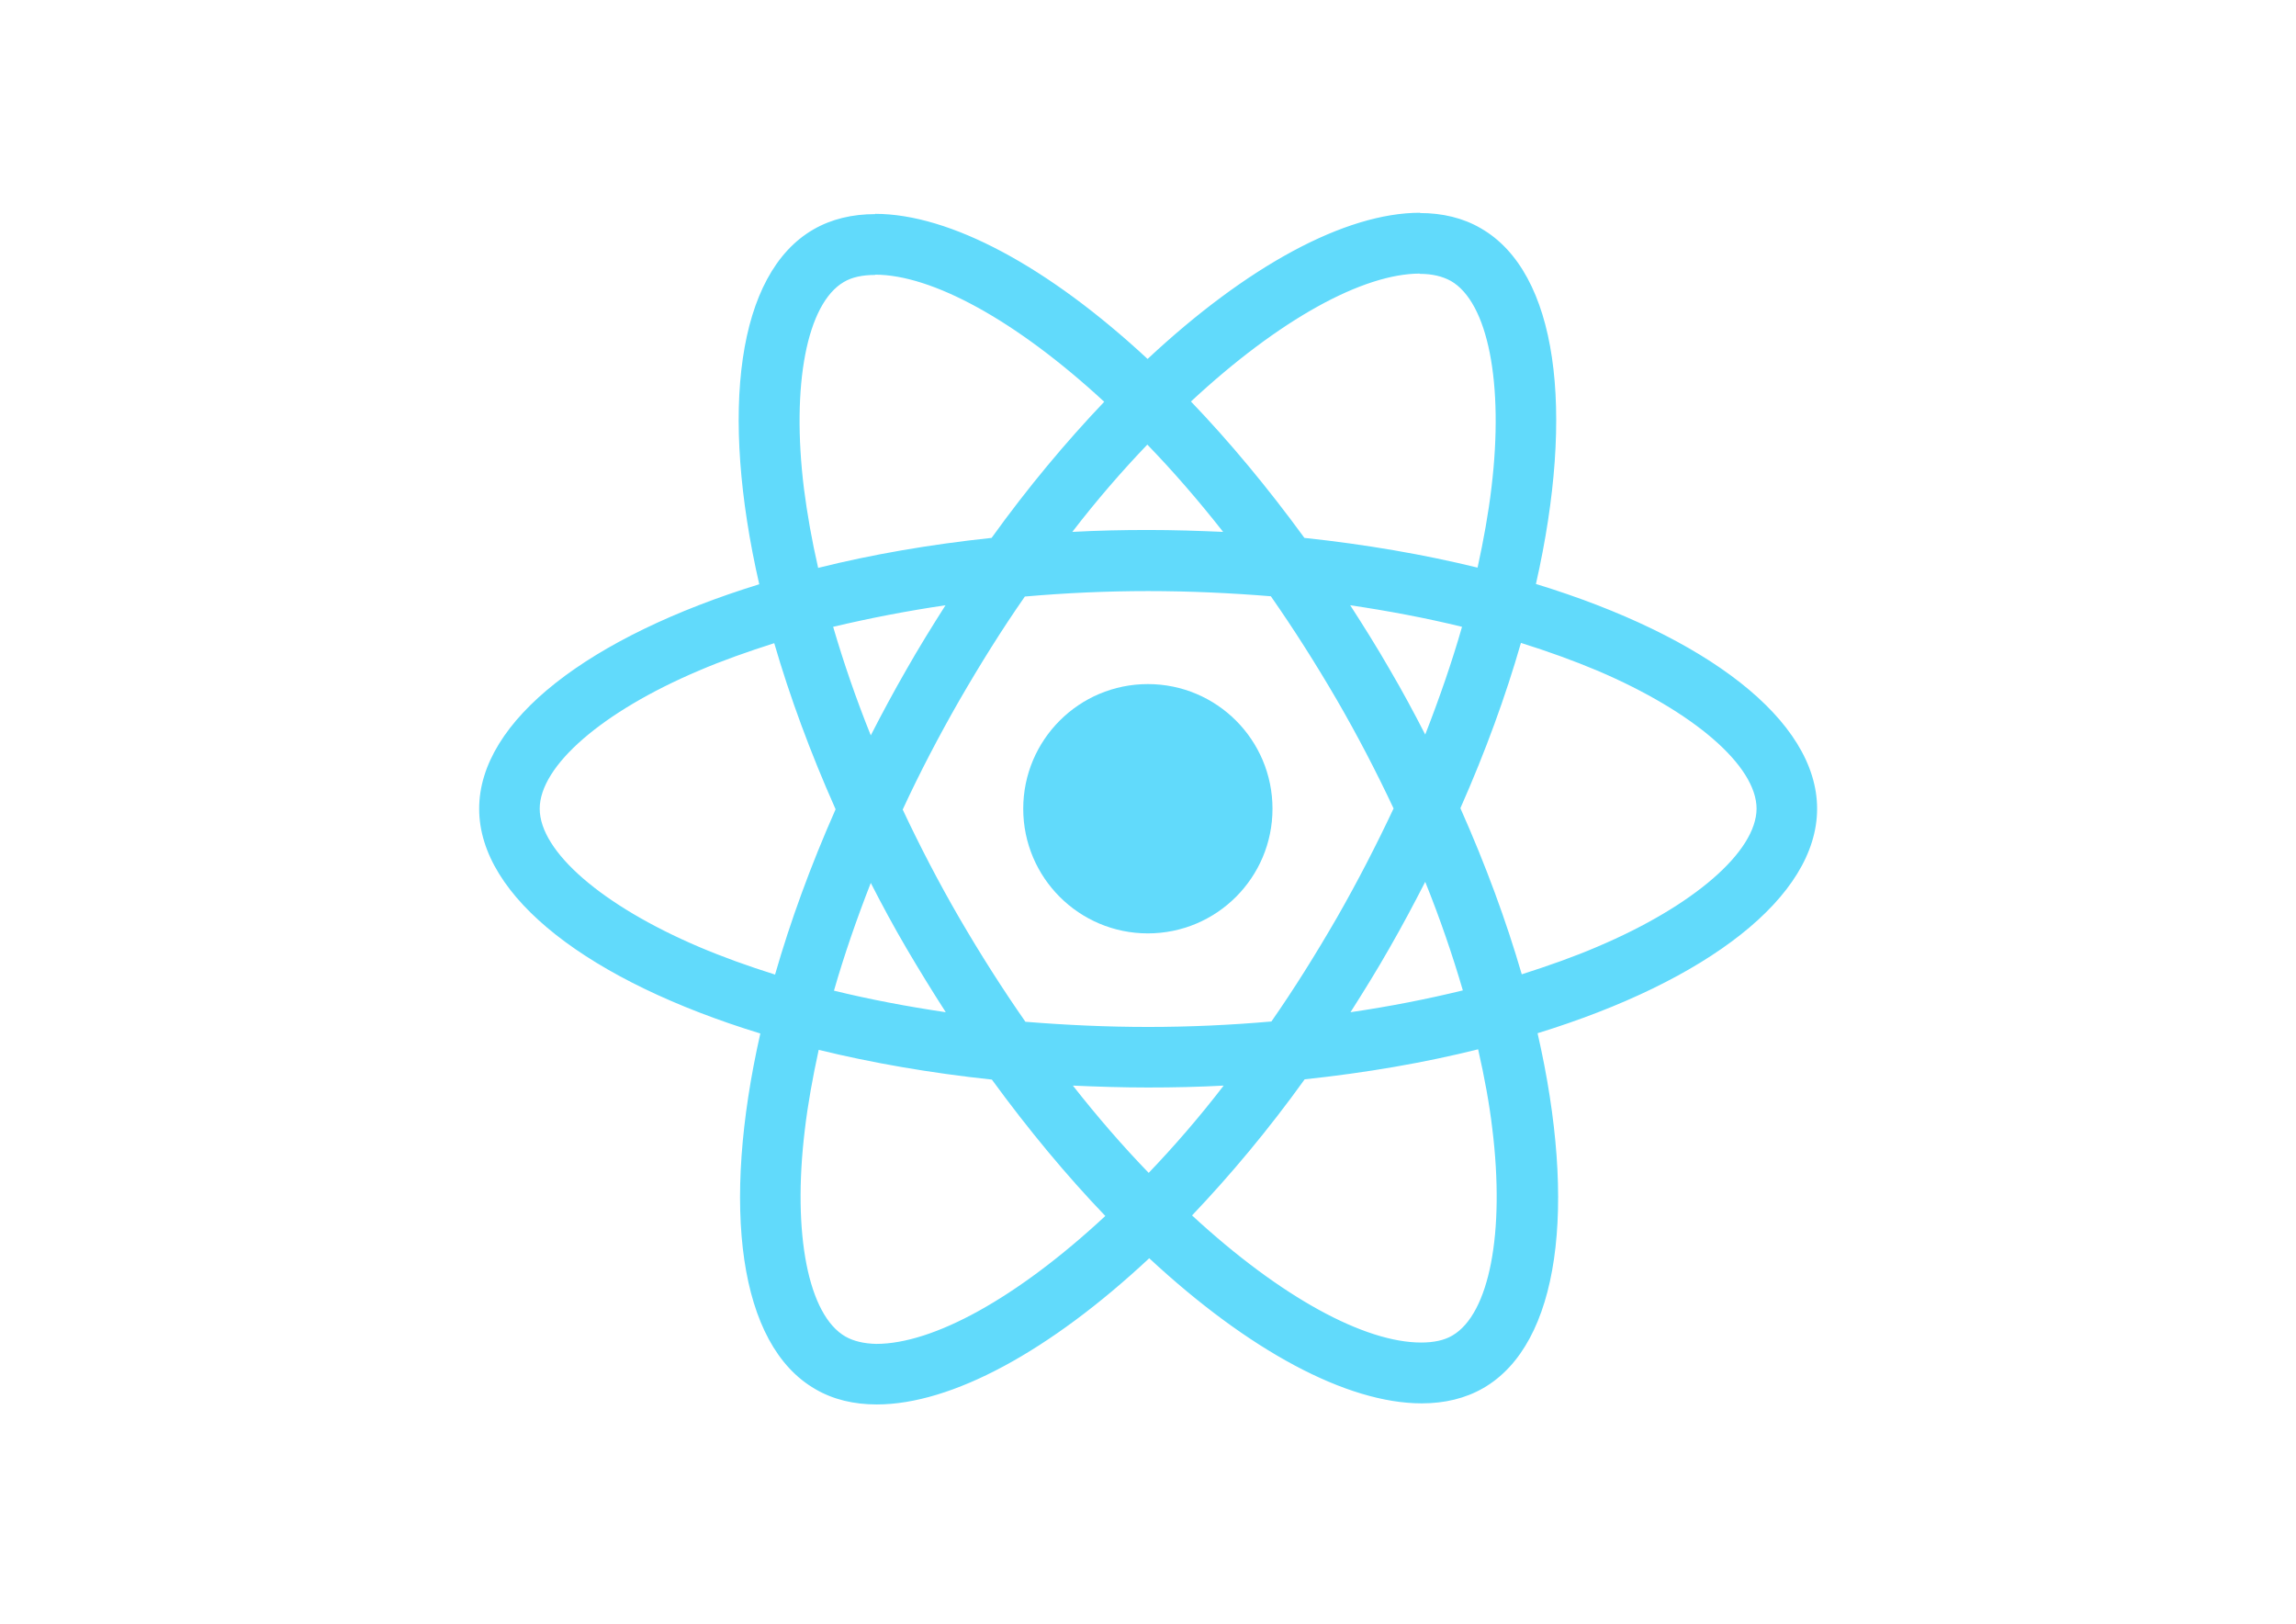
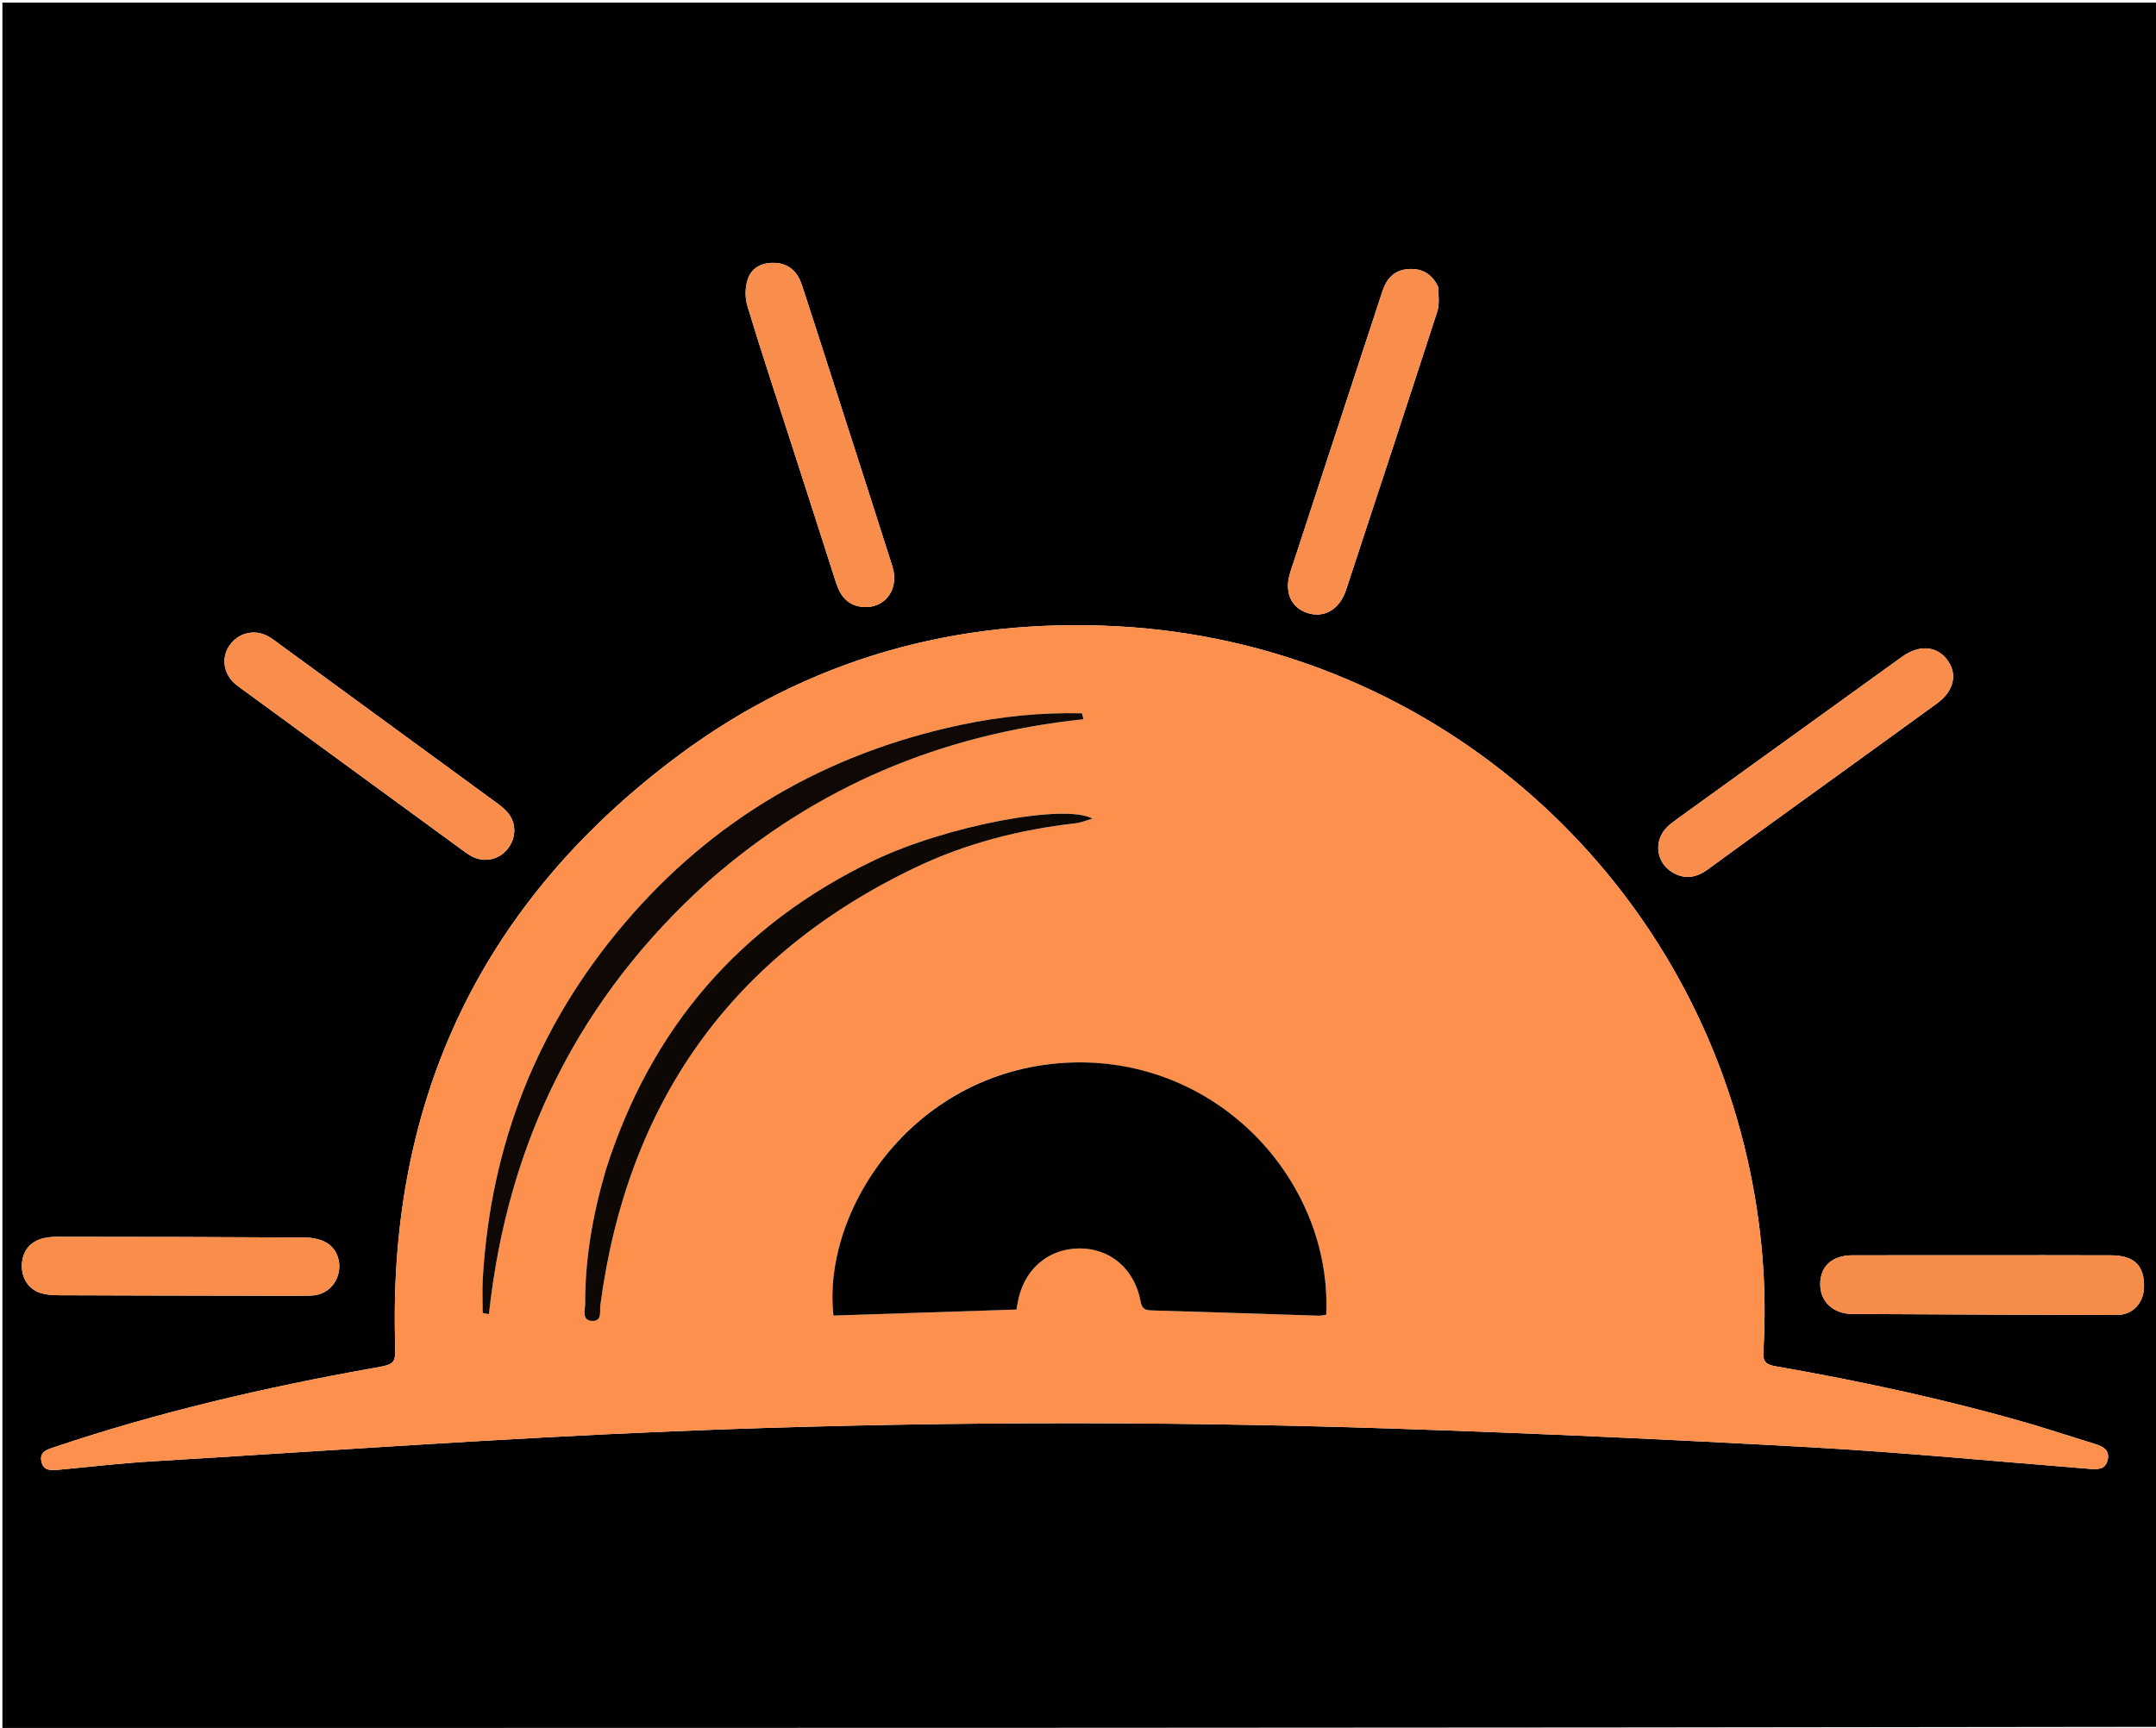
- <svg xmlns="http://www.w3.org/2000/svg" viewBox="0 0 841.9 595.3">
-   <g fill="#61DAFB">
-     <path d="M666.3 296.5c0-32.5-40.7-63.3-103.1-82.4 14.4-63.6 8-114.2-20.2-130.4-6.5-3.8-14.1-5.6-22.4-5.6v22.3c4.6 0 8.3.9 11.4 2.6 13.6 7.8 19.5 37.5 14.9 75.7-1.1 9.4-2.9 19.3-5.1 29.4-19.6-4.8-41-8.5-63.5-10.9-13.5-18.5-27.5-35.3-41.6-50 32.6-30.3 63.2-46.9 84-46.9V78c-27.5 0-63.5 19.6-99.9 53.6-36.4-33.8-72.4-53.2-99.9-53.2v22.3c20.7 0 51.4 16.5 84 46.6-14 14.7-28 31.4-41.3 49.9-22.6 2.4-44 6.1-63.6 11-2.3-10-4-19.7-5.2-29-4.7-38.2 1.1-67.9 14.6-75.8 3-1.8 6.9-2.6 11.5-2.6V78.5c-8.4 0-16 1.8-22.6 5.6-28.1 16.2-34.4 66.7-19.9 130.1-62.2 19.2-102.7 49.9-102.7 82.3 0 32.5 40.7 63.3 103.1 82.4-14.4 63.6-8 114.2 20.2 130.4 6.5 3.8 14.1 5.6 22.5 5.6 27.5 0 63.5-19.6 99.9-53.6 36.4 33.8 72.4 53.2 99.9 53.2 8.4 0 16-1.8 22.6-5.6 28.1-16.2 34.4-66.7 19.9-130.1 62-19.1 102.5-49.9 102.5-82.3zm-130.2-66.7c-3.7 12.9-8.3 26.2-13.5 39.5-4.1-8-8.4-16-13.1-24-4.6-8-9.5-15.8-14.4-23.4 14.2 2.1 27.9 4.7 41 7.9zm-45.8 106.5c-7.8 13.5-15.8 26.3-24.1 38.2-14.9 1.3-30 2-45.2 2-15.1 0-30.2-.7-45-1.9-8.3-11.9-16.4-24.6-24.2-38-7.6-13.1-14.5-26.4-20.8-39.8 6.2-13.4 13.2-26.8 20.7-39.9 7.8-13.5 15.8-26.3 24.1-38.2 14.9-1.3 30-2 45.2-2 15.1 0 30.2.7 45 1.9 8.3 11.9 16.4 24.6 24.2 38 7.6 13.1 14.5 26.4 20.8 39.8-6.3 13.4-13.2 26.8-20.7 39.9zm32.3-13c5.4 13.4 10 26.8 13.8 39.8-13.1 3.2-26.9 5.9-41.2 8 4.9-7.7 9.8-15.6 14.4-23.7 4.6-8 8.9-16.1 13-24.1zM421.2 430c-9.3-9.6-18.6-20.3-27.8-32 9 .4 18.2.7 27.5.7 9.4 0 18.7-.2 27.8-.7-9 11.7-18.3 22.4-27.5 32zm-74.4-58.9c-14.2-2.1-27.9-4.7-41-7.9 3.7-12.9 8.3-26.2 13.5-39.5 4.1 8 8.4 16 13.1 24 4.7 8 9.5 15.8 14.4 23.4zM420.7 163c9.3 9.6 18.6 20.3 27.8 32-9-.4-18.2-.7-27.5-.7-9.4 0-18.7.2-27.8.7 9-11.7 18.3-22.4 27.5-32zm-74 58.9c-4.9 7.7-9.8 15.6-14.4 23.7-4.6 8-8.9 16-13 24-5.4-13.4-10-26.8-13.8-39.8 13.1-3.1 26.9-5.8 41.2-7.9zm-90.5 125.2c-35.4-15.1-58.3-34.9-58.3-50.6 0-15.7 22.9-35.6 58.3-50.6 8.6-3.7 18-7 27.7-10.1 5.7 19.6 13.2 40 22.5 60.9-9.2 20.8-16.6 41.1-22.2 60.6-9.9-3.1-19.3-6.5-28-10.2zM310 490c-13.6-7.8-19.5-37.5-14.9-75.7 1.1-9.4 2.9-19.3 5.1-29.4 19.6 4.8 41 8.5 63.5 10.9 13.5 18.5 27.5 35.3 41.6 50-32.6 30.3-63.2 46.9-84 46.9-4.5-.1-8.3-1-11.3-2.7zm237.2-76.2c4.7 38.2-1.1 67.9-14.6 75.8-3 1.8-6.9 2.6-11.5 2.6-20.7 0-51.4-16.5-84-46.6 14-14.7 28-31.4 41.3-49.9 22.6-2.4 44-6.1 63.6-11 2.3 10.1 4.1 19.8 5.2 29.1zm38.5-66.7c-8.6 3.7-18 7-27.7 10.1-5.7-19.6-13.2-40-22.5-60.9 9.2-20.8 16.6-41.1 22.2-60.6 9.9 3.1 19.3 6.5 28.1 10.2 35.4 15.1 58.3 34.9 58.3 50.6-.1 15.7-23 35.6-58.4 50.6zM320.8 78.4z" />
-     <circle cx="420.9" cy="296.5" r="45.7" />
-     <path d="M520.5 78.1z" />
-   </g>
+ <svg xmlns="http://www.w3.org/2000/svg" version="1.1" id="Layer_1" x="0px" y="0px" width="100%" viewBox="0 0 892 715" enable-background="new 0 0 892 715" xml:space="preserve">
+   <path fill="#010000" opacity="1" stroke="none" d=" M1,715   C1,477.043 1,239.085 1,1.064   C298.237,1.064 595.475,1.064 893,1.064   C893,238.695 893,476.389 892.544,714.542   C595.059,714.999 298.029,715 1,715  M842.629,589.951   C807.093,579.514 770.958,571.679 734.496,565.329   C730.577,564.646 729.305,563.351 729.553,559.238   C731.17,532.458 728.891,505.943 722.98,479.789   C695.045,356.186 589.037,266.041 462.508,259.164   C395.979,255.548 334.634,272.54 281.014,312.373   C200.059,372.512 160.819,453.679 163.456,554.74   C163.708,564.422 163.898,564.405 154.414,566.097   C109.746,574.067 65.634,584.28 22.587,598.79   C19.7,599.763 16.336,600.572 17.098,604.594   C17.906,608.854 21.398,608.442 24.67,608.135   C37.278,606.952 49.871,605.48 62.505,604.718   C134.195,600.397 205.854,595.245 277.602,592.288   C377.201,588.184 476.889,587.839 576.535,591.14   C634.158,593.048 691.768,595.662 749.334,598.871   C787.757,601.012 826.09,604.753 864.463,607.796   C867.775,608.059 871.1,608.207 872.018,604.049   C872.93,599.916 870.006,598.518 866.769,597.505   C858.979,595.067 851.196,592.606 842.629,589.951  M595.017,118.786   C592.625,113.443 588.416,110.948 582.667,111.338   C576.984,111.724 573.704,115.191 571.991,120.412   C559.273,159.19 546.516,197.955 533.841,236.747   C531.216,244.782 534.022,251.311 540.762,253.597   C547.702,255.951 554.212,252.255 556.864,244.207   C569.532,205.76 582.188,167.309 594.669,128.801   C595.595,125.946 595.116,122.635 595.017,118.786  M345.609,160.801   C341.012,146.533 336.469,132.247 331.79,118.005   C330.112,112.9 326.861,109.281 321.131,108.819   C316.003,108.405 311.396,110.304 309.58,114.971   C308.261,118.362 308.122,122.897 309.172,126.409   C314.47,144.119 320.328,161.662 325.996,179.262   C332.633,199.874 339.313,220.471 345.893,241.101   C347.599,246.449 350.572,250.375 356.436,251.096   C365.895,252.259 372.251,243.994 369.195,234.353   C361.496,210.06 353.648,185.815 345.609,160.801  M694.146,338.684   C692.708,339.814 691.156,340.826 689.853,342.094   C684.08,347.71 685.011,356.781 691.863,360.925   C697.024,364.046 701.862,363.206 706.691,359.667   C723.338,347.465 740.108,335.43 756.831,323.33   C771.665,312.596 786.511,301.878 801.326,291.118   C808.22,286.11 809.962,279.315 805.944,273.512   C801.625,267.274 794.336,266.561 787.08,271.668   C786.399,272.147 785.727,272.637 785.052,273.124   C754.942,294.834 724.832,316.545 694.146,338.684  M101.969,286.494   C131.265,307.907 160.558,329.323 189.862,350.725   C191.607,352 193.339,353.337 195.233,354.354   C200.363,357.107 206.474,355.754 210.04,351.241   C213.679,346.635 213.728,340.468 209.929,336.08   C208.534,334.469 206.757,333.149 205.021,331.878   C174.934,309.854 144.827,287.857 114.72,265.862   C113.511,264.979 112.314,264.054 111.01,263.333   C105.199,260.122 98.414,261.838 94.772,267.373   C91.462,272.404 92.543,279.013 97.392,283.078   C98.665,284.145 100.054,285.075 101.969,286.494  M816.5,519.412   C799.848,519.412 783.197,519.392 766.545,519.42   C758.046,519.435 753.101,523.876 753.08,531.4   C753.06,538.649 758.485,543.66 766.433,543.719   C769.763,543.744 773.094,543.736 776.424,543.75   C809.552,543.891 842.681,544.098 875.809,544.121   C882.383,544.126 886.892,539.155 887.04,532.598   C887.241,523.719 882.988,519.48 873.45,519.438   C854.8,519.355 836.15,519.412 816.5,519.412  M101.5,536.141   C110.495,536.143 119.492,536.283 128.483,536.097   C134.367,535.976 138.747,532.238 140.041,526.849   C141.229,521.9 139.245,516.368 134.631,513.969   C132.108,512.657 128.931,512.093 126.043,512.075   C91.897,511.865 57.749,511.799 23.602,511.78   C21.151,511.779 18.537,512.029 16.28,512.895   C11.431,514.754 9.12,518.686 9.046,523.823   C8.972,528.977 11.941,533.493 16.681,534.995   C19.007,535.732 21.58,535.937 24.044,535.948   C49.529,536.063 75.014,536.089 101.5,536.141  z" />
+   <path fill="#BEBEBE" opacity="1" stroke="none" d=" M1,715.5   C298.029,715 595.059,714.999 892.544,714.999   C892.833,715.333 892.684,715.944 892.497,715.956   C891.169,716.039 889.833,716 888.5,716   C592.667,716 296.833,716 1,715.5  z" />
+   <path fill="#FD904C" opacity="1" stroke="none" d=" M843.02,590.053   C851.196,592.606 858.979,595.067 866.769,597.505   C870.006,598.518 872.93,599.916 872.018,604.049   C871.1,608.207 867.775,608.059 864.463,607.796   C826.09,604.753 787.757,601.012 749.334,598.871   C691.768,595.662 634.158,593.048 576.535,591.14   C476.889,587.839 377.201,588.184 277.602,592.288   C205.854,595.245 134.195,600.397 62.505,604.718   C49.871,605.48 37.278,606.952 24.67,608.135   C21.398,608.442 17.906,608.854 17.098,604.594   C16.336,600.572 19.7,599.763 22.587,598.79   C65.634,584.28 109.746,574.067 154.414,566.097   C163.898,564.405 163.708,564.422 163.456,554.74   C160.819,453.679 200.059,372.512 281.014,312.373   C334.634,272.54 395.979,255.548 462.508,259.164   C589.037,266.041 695.045,356.186 722.98,479.789   C728.891,505.943 731.17,532.458 729.553,559.238   C729.305,563.351 730.577,564.646 734.496,565.329   C770.958,571.679 807.093,579.514 843.02,590.053  M443.534,439.657   C378.476,441.481 339.866,500.607 344.83,544.358   C370.015,543.532 395.226,542.705 420.514,541.875   C420.704,540.902 420.848,540.274 420.948,539.639   C423.124,525.863 433.074,516.807 446.27,516.594   C459.189,516.386 469.448,525.009 471.903,538.539   C472.458,541.598 473.797,542.159 476.529,542.237   C499.501,542.895 522.469,543.69 545.439,544.41   C546.54,544.444 547.65,544.159 548.703,544.029   C551.14,489.433 505.076,438.153 443.534,439.657  M293.661,364.146   C337.887,325.362 389.687,303.78 448.275,297.612   C448.056,296.794 447.838,295.976 447.619,295.158   C430.646,294.755 413.79,296.467 397.147,300.021   C341.681,311.865 295.007,338.941 258.251,382.21   C222.341,424.483 202.972,473.635 199.746,529.057   C199.471,533.786 199.71,538.545 199.71,543.29   C200.57,543.45 201.43,543.61 202.29,543.77   C209.973,472.418 239.781,412.457 293.661,364.146  M250.428,484.804   C245.251,502.656 242.033,520.817 242.098,539.456   C242.107,542.14 240.559,546.455 245.104,546.587   C249.235,546.708 248.046,542.483 248.387,539.943   C259.58,456.42 302.343,395.52 378.638,359.003   C399.497,349.02 421.782,343.298 444.819,340.688   C447.254,340.412 449.606,339.409 451.997,338.743   C440.665,332.399 391.427,341.711 361.529,356.057   C306.239,382.586 269.185,425.403 250.428,484.804  z" />
+   <path fill="#F98D4B" opacity="1" stroke="none" d=" M595.153,119.161   C595.116,122.635 595.595,125.946 594.669,128.801   C582.188,167.309 569.532,205.76 556.864,244.207   C554.212,252.255 547.702,255.951 540.762,253.597   C534.022,251.311 531.216,244.782 533.841,236.747   C546.516,197.955 559.273,159.19 571.991,120.412   C573.704,115.191 576.984,111.724 582.667,111.338   C588.416,110.948 592.625,113.443 595.153,119.161  z" />
+   <path fill="#F98D4B" opacity="1" stroke="none" d=" M345.734,161.176   C353.648,185.815 361.496,210.06 369.195,234.353   C372.251,243.994 365.895,252.259 356.436,251.096   C350.572,250.375 347.599,246.449 345.893,241.101   C339.313,220.471 332.633,199.874 325.996,179.262   C320.328,161.662 314.47,144.119 309.172,126.409   C308.122,122.897 308.261,118.362 309.58,114.971   C311.396,110.304 316.003,108.405 321.131,108.819   C326.861,109.281 330.112,112.9 331.79,118.005   C336.469,132.247 341.012,146.533 345.734,161.176  z" />
+   <path fill="#F98D4B" opacity="1" stroke="none" d=" M694.434,338.47   C724.832,316.545 754.942,294.834 785.052,273.124   C785.727,272.637 786.399,272.147 787.08,271.668   C794.336,266.561 801.625,267.274 805.944,273.512   C809.962,279.315 808.22,286.11 801.326,291.118   C786.511,301.878 771.665,312.596 756.831,323.33   C740.108,335.43 723.338,347.465 706.691,359.667   C701.862,363.206 697.024,364.046 691.863,360.925   C685.011,356.781 684.08,347.71 689.853,342.094   C691.156,340.826 692.708,339.814 694.434,338.47  z" />
+   <path fill="#F98D4B" opacity="1" stroke="none" d=" M101.679,286.281   C100.054,285.075 98.665,284.145 97.392,283.078   C92.543,279.013 91.462,272.404 94.772,267.373   C98.414,261.838 105.199,260.122 111.01,263.333   C112.314,264.054 113.511,264.979 114.72,265.862   C144.827,287.857 174.934,309.854 205.021,331.878   C206.757,333.149 208.534,334.469 209.929,336.08   C213.728,340.468 213.679,346.635 210.04,351.241   C206.474,355.754 200.363,357.107 195.233,354.354   C193.339,353.337 191.607,352 189.862,350.725   C160.558,329.323 131.265,307.907 101.679,286.281  z" />
+   <path fill="#F68C4A" opacity="1" stroke="none" d=" M817,519.412   C836.15,519.412 854.8,519.355 873.45,519.438   C882.988,519.48 887.241,523.719 887.04,532.598   C886.892,539.155 882.383,544.126 875.809,544.121   C842.681,544.098 809.552,543.891 776.424,543.75   C773.094,543.736 769.763,543.744 766.433,543.719   C758.485,543.66 753.06,538.649 753.08,531.4   C753.101,523.876 758.046,519.435 766.545,519.42   C783.197,519.392 799.848,519.412 817,519.412  z" />
+   <path fill="#F98E4B" opacity="1" stroke="none" d=" M101,536.14   C75.014,536.089 49.529,536.063 24.044,535.948   C21.58,535.937 19.007,535.732 16.681,534.995   C11.941,533.493 8.972,528.977 9.046,523.823   C9.12,518.686 11.431,514.754 16.28,512.895   C18.537,512.029 21.151,511.779 23.602,511.78   C57.749,511.799 91.897,511.865 126.043,512.075   C128.931,512.093 132.108,512.657 134.631,513.969   C139.245,516.368 141.229,521.9 140.041,526.849   C138.747,532.238 134.367,535.976 128.483,536.097   C119.492,536.283 110.495,536.143 101,536.14  z" />
+   <path fill="#020101" opacity="1" stroke="none" d=" M444.029,439.632   C505.076,438.153 551.14,489.433 548.703,544.029   C547.65,544.159 546.54,544.444 545.439,544.41   C522.469,543.69 499.501,542.895 476.529,542.237   C473.797,542.159 472.458,541.598 471.903,538.539   C469.448,525.009 459.189,516.386 446.27,516.594   C433.074,516.807 423.124,525.863 420.948,539.639   C420.848,540.274 420.704,540.902 420.514,541.875   C395.226,542.705 370.015,543.532 344.83,544.358   C339.866,500.607 378.476,441.481 444.029,439.632  z" />
+   <path fill="#0F0804" opacity="1" stroke="none" d=" M293.394,364.38   C239.781,412.457 209.973,472.418 202.29,543.77   C201.43,543.61 200.57,543.45 199.71,543.29   C199.71,538.545 199.471,533.786 199.746,529.057   C202.972,473.635 222.341,424.483 258.251,382.21   C295.007,338.941 341.681,311.865 397.147,300.021   C413.79,296.467 430.646,294.755 447.619,295.158   C447.838,295.976 448.056,296.794 448.275,297.612   C389.687,303.78 337.887,325.362 293.394,364.38  z" />
+   <path fill="#0E0804" opacity="1" stroke="none" d=" M250.553,484.421   C269.185,425.403 306.239,382.586 361.529,356.057   C391.427,341.711 440.665,332.399 451.997,338.743   C449.606,339.409 447.254,340.412 444.819,340.688   C421.782,343.298 399.497,349.02 378.638,359.003   C302.343,395.52 259.58,456.42 248.387,539.943   C248.046,542.483 249.235,546.708 245.104,546.587   C240.559,546.455 242.107,542.14 242.098,539.456   C242.033,520.817 245.251,502.656 250.553,484.421  z" />
</svg>
